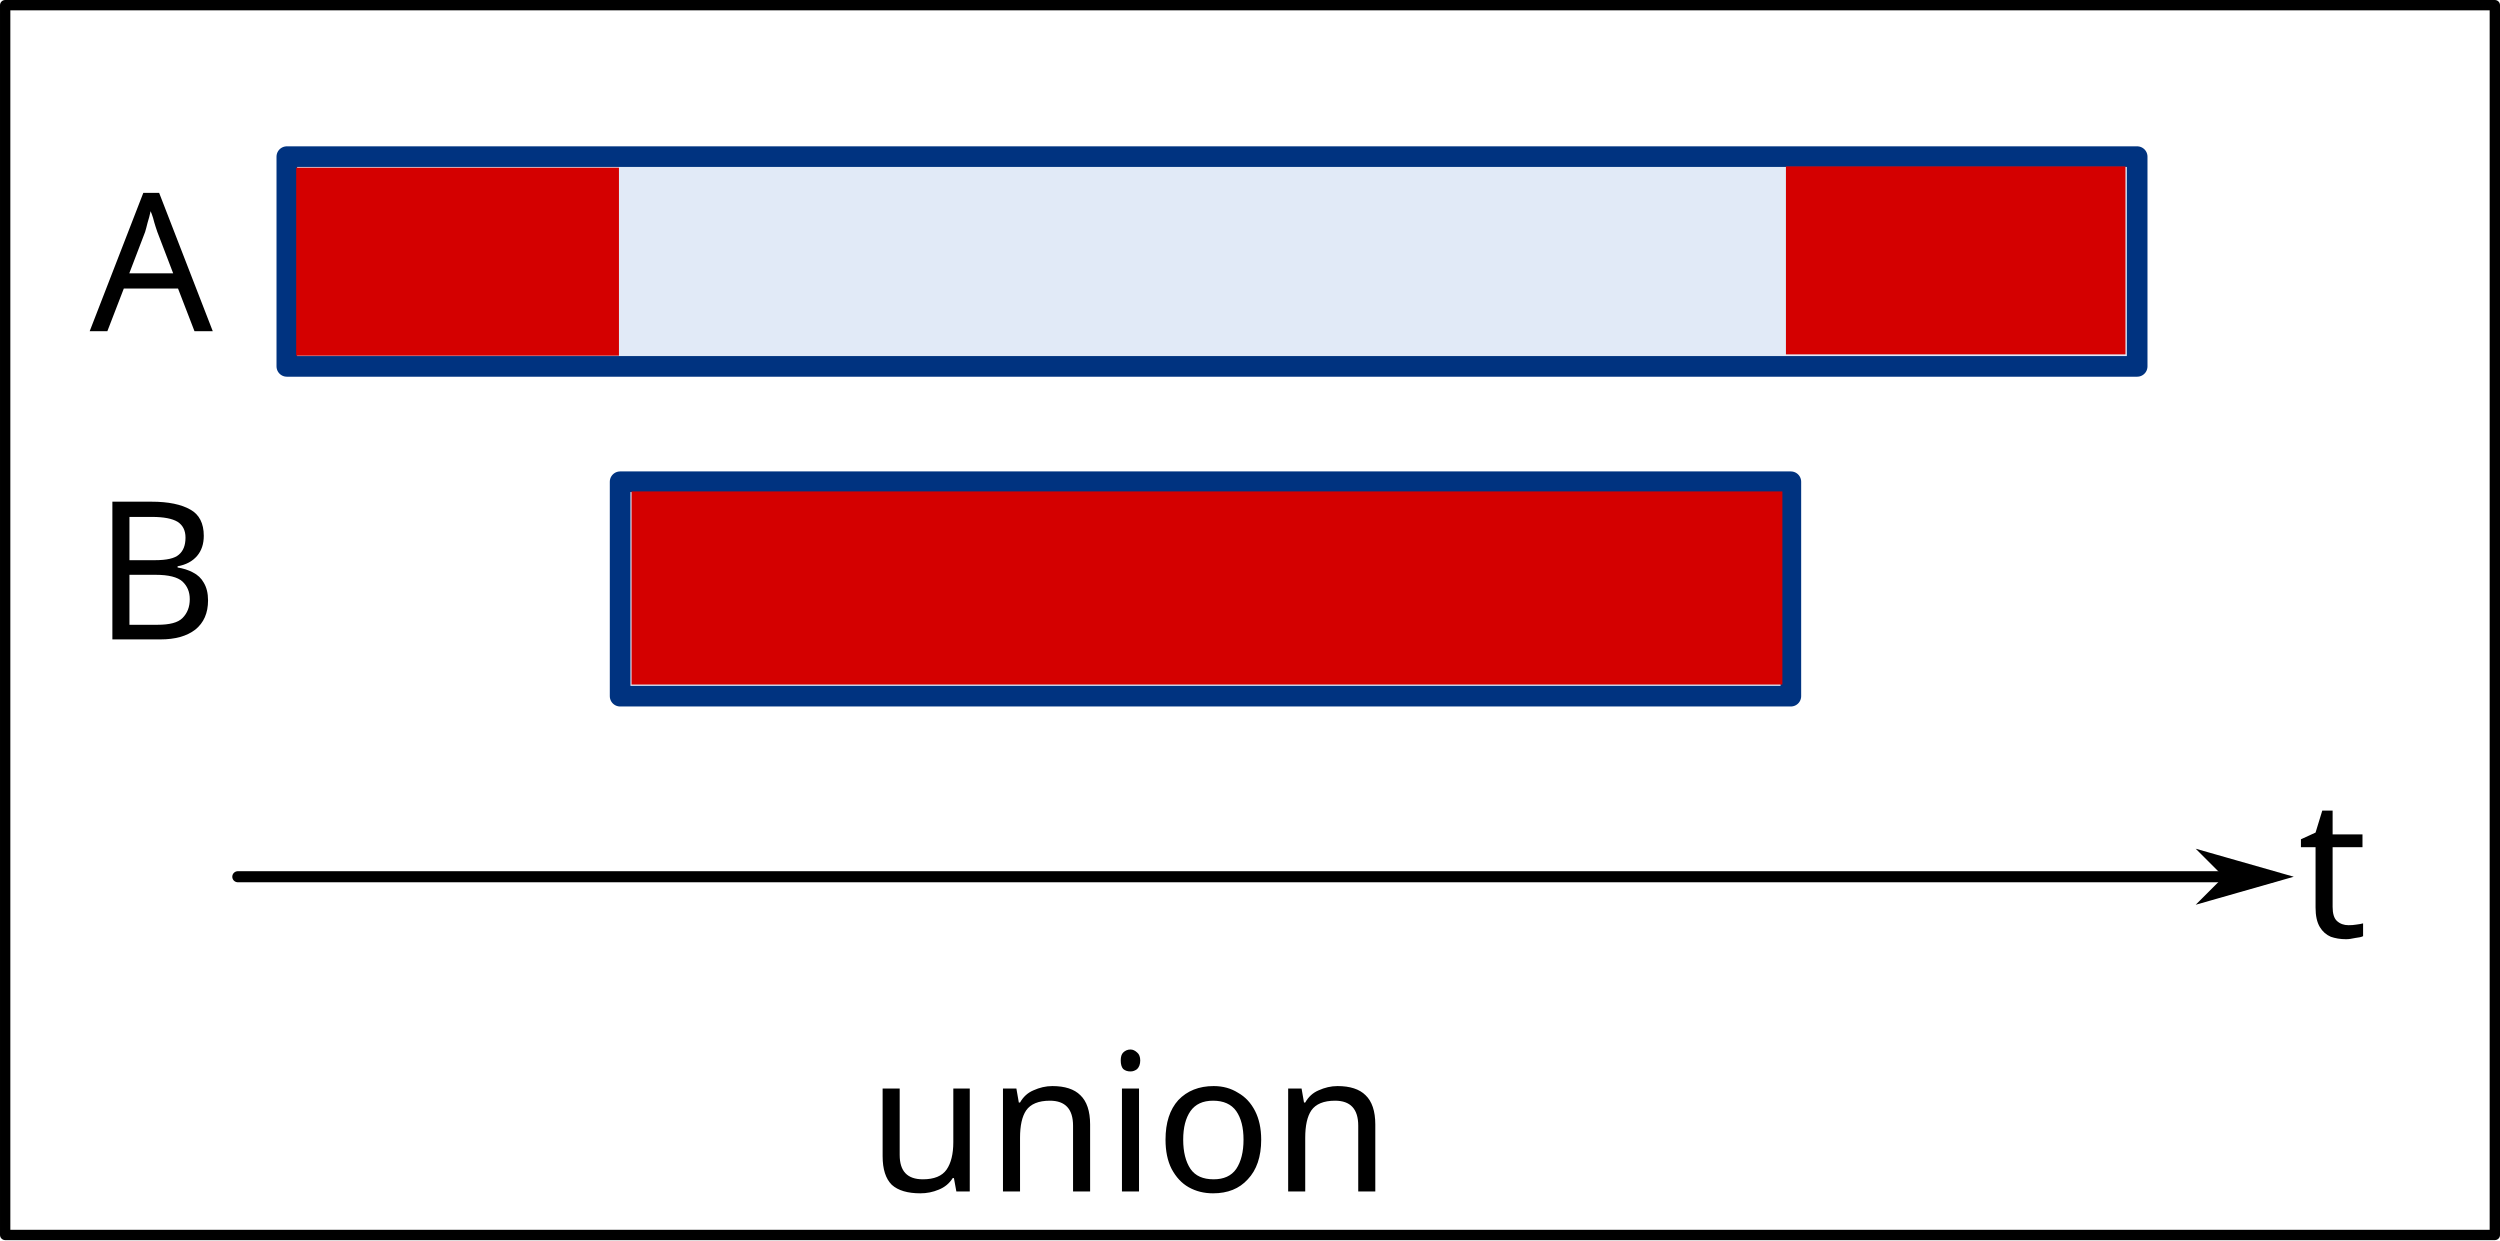
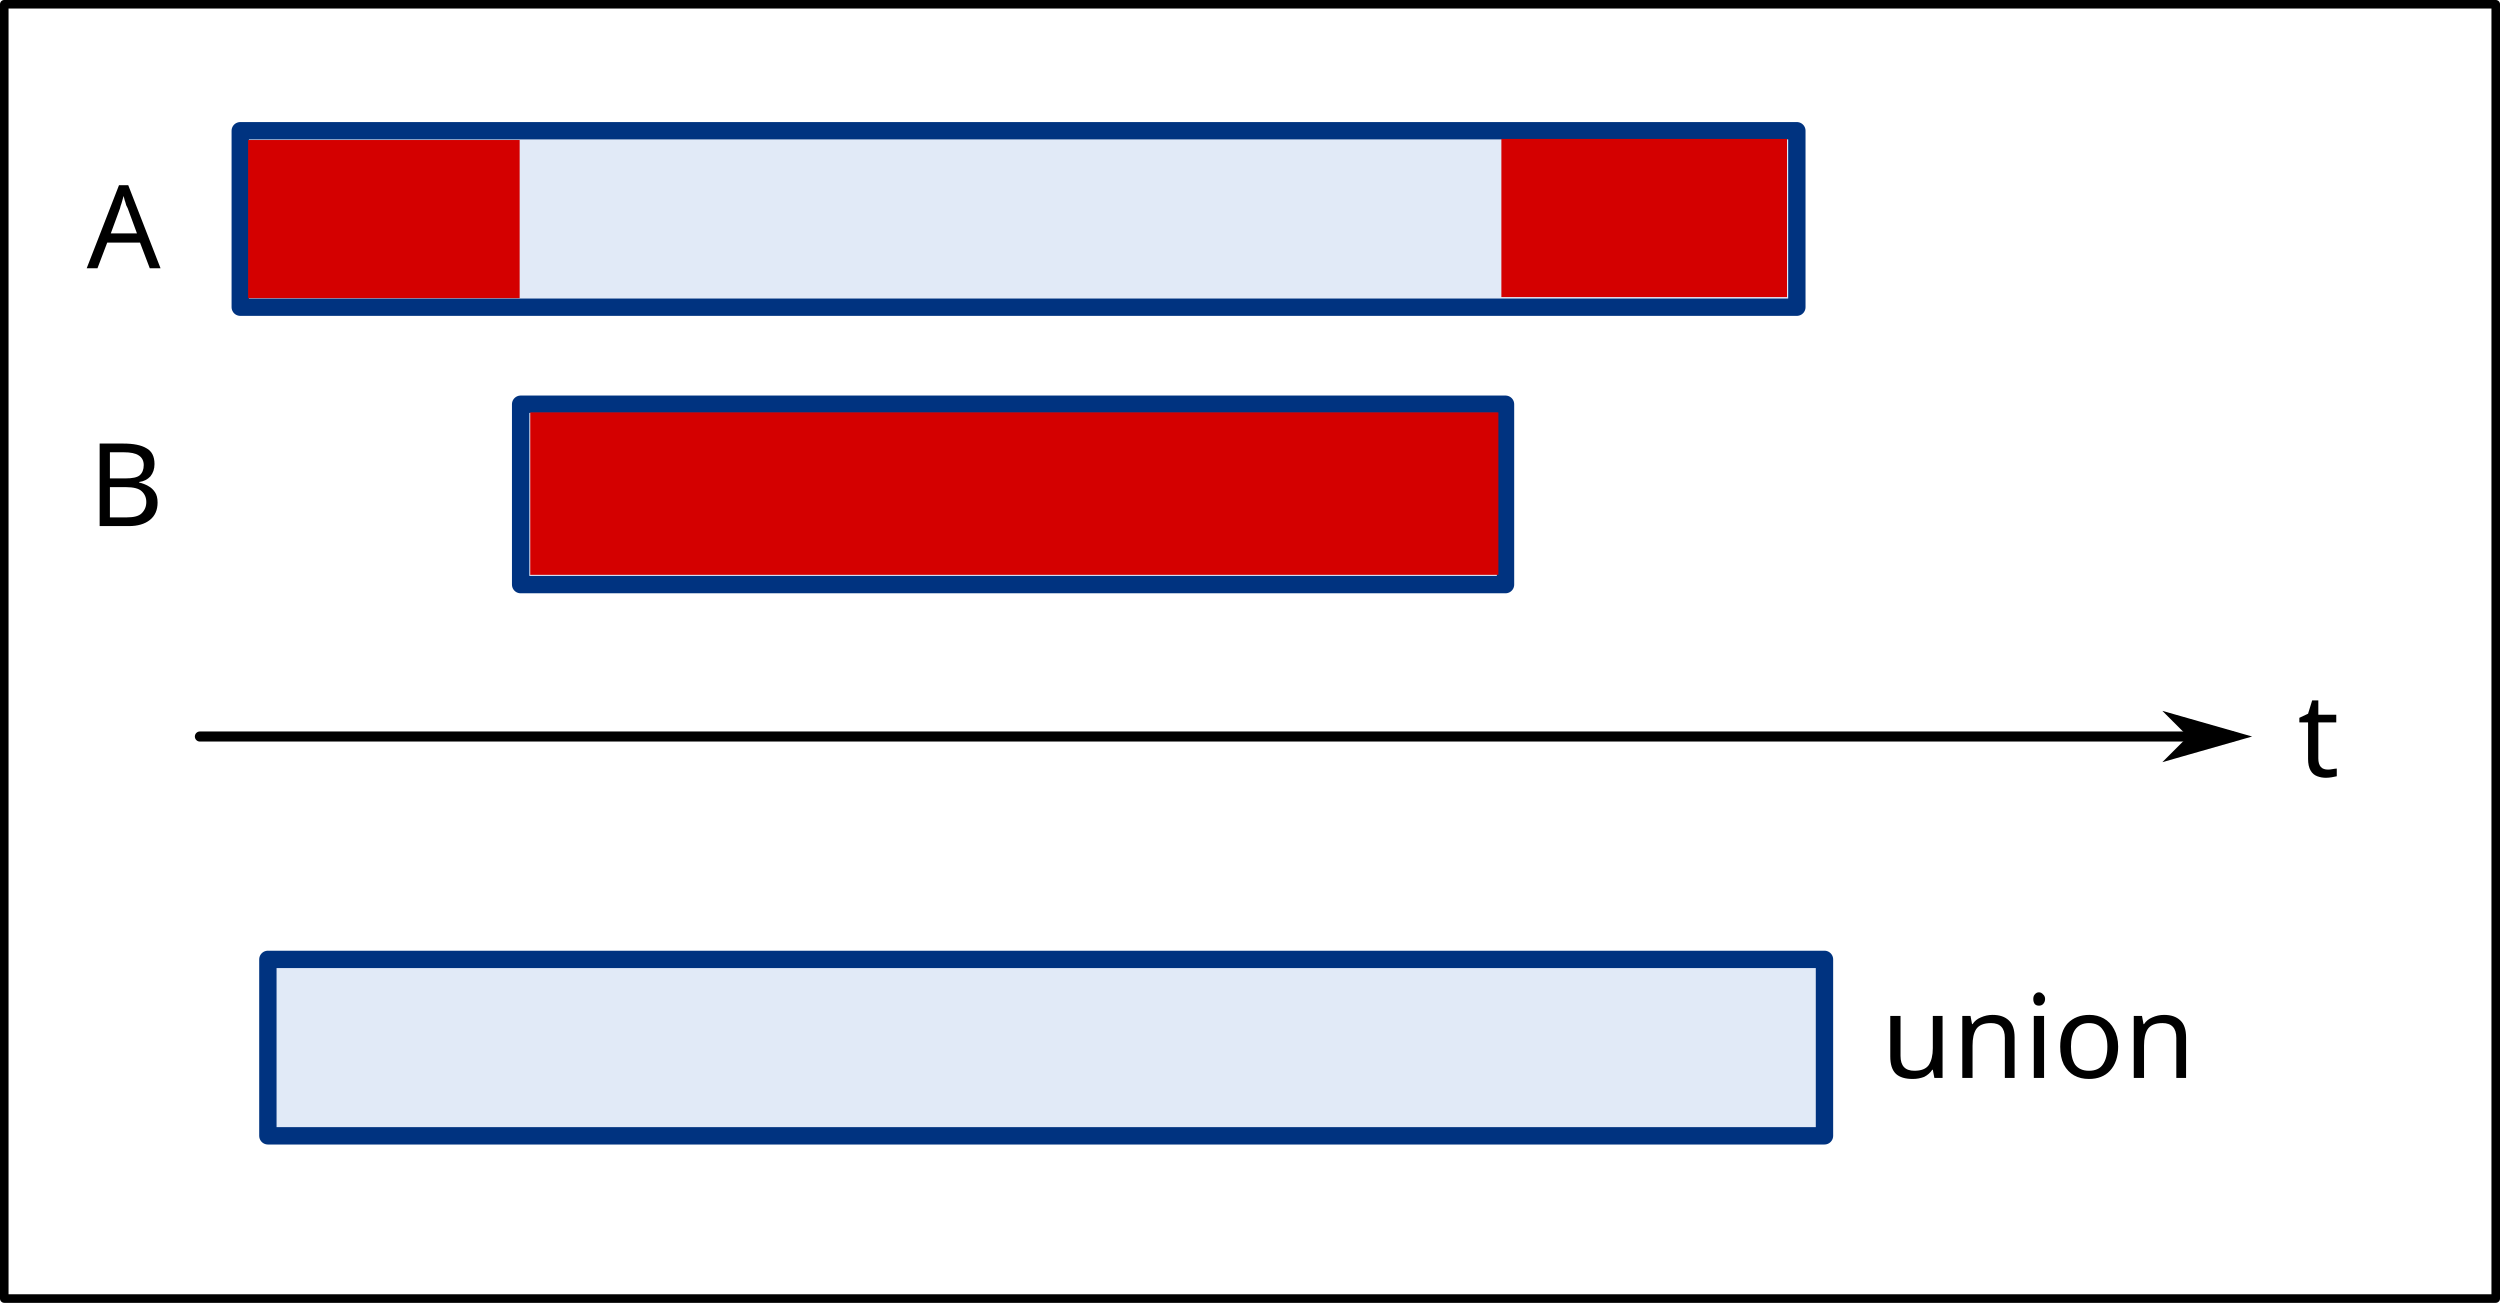
- <svg xmlns="http://www.w3.org/2000/svg" width="64.103mm" height="31.798mm" viewBox="0 0 64.103 31.798" version="1.1" id="SVGRoot">
+ <svg xmlns="http://www.w3.org/2000/svg" width="76.2mm" height="39.71mm" viewBox="0 0 76.2 39.71" version="1.1" id="SVGRoot">
  <defs id="defs3715">
    <marker orient="auto" refY="0" refX="0" id="Arrow1Mend" style="overflow:visible">
      <path id="path834" d="M 0,0 5,-5 -12.5,0 5,5 Z" style="fill:#000000;fill-opacity:1;fill-rule:evenodd;stroke:#000000;stroke-width:1pt;stroke-opacity:1" transform="matrix(-0.4,0,0,-0.4,-4,0)" />
    </marker>
    <marker orient="auto" refY="0" refX="0" id="Arrow2Lend" style="overflow:visible">
      <path id="path846" style="fill:#000000;fill-opacity:1;fill-rule:evenodd;stroke:#000000;stroke-width:0.625;stroke-linejoin:round;stroke-opacity:1" d="M 8.719,4.034 -2.207,0.016 8.719,-4.002 c -1.745,2.372 -1.735,5.617 -6e-7,8.035 z" transform="matrix(-1.1,0,0,-1.1,-1.1,0)" />
    </marker>
    <marker orient="auto" refY="0" refX="0" id="Arrow1Lend" style="overflow:visible">
      <path id="path828" d="M 0,0 5,-5 -12.5,0 5,5 Z" style="fill:#000000;fill-opacity:1;fill-rule:evenodd;stroke:#000000;stroke-width:1pt;stroke-opacity:1" transform="matrix(-0.8,0,0,-0.8,-10,0)" />
    </marker>
  </defs>
-   <g id="layer1" transform="translate(2.920594,-5.128437)">
+   <g id="layer1" transform="translate(2.888998,-5.160033)">
    <rect id="rect3731" width="47.445" height="5.378" x="4.434" y="9.145" style="fill:#d7e3f4;fill-opacity:0.749;stroke:#003380;stroke-width:0.529;stroke-linejoin:round;stroke-miterlimit:4;stroke-dasharray:none;stroke-opacity:1" />
    <rect style="fill:#d40000;fill-opacity:1;stroke:none;stroke-width:0.27;stroke-linejoin:round;stroke-miterlimit:4;stroke-dasharray:none;stroke-opacity:1" id="rect6127" width="8.276" height="4.82" x="4.674" y="9.428" />
    <rect style="fill:#d7e3f4;fill-opacity:0.749;stroke:#003380;stroke-width:0.529;stroke-linejoin:round;stroke-miterlimit:4;stroke-dasharray:none;stroke-opacity:1" y="17.481" x="12.98" height="5.498" width="30.019" id="rect4540" />
-     <path style="fill:none;stroke:#000000;stroke-width:0.283;stroke-linecap:round;stroke-linejoin:miter;stroke-miterlimit:4;stroke-dasharray:none;stroke-opacity:1;marker-end:url(#Arrow1Mend)" d="M 3.177,27.609 H 55.337" id="path823" />
-     <text xml:space="preserve" style="font-style:normal;font-weight:normal;font-size:10.583px;line-height:1.25;font-family:sans-serif;letter-spacing:0px;word-spacing:0px;fill:#000000;fill-opacity:1;stroke:none;stroke-width:0.265" x="55.999" y="29.163" id="text1137">
-       <tspan id="tspan1135" x="55.999" y="29.163" style="font-size:4.939px;stroke-width:0.265">t</tspan>
+     <path style="fill:none;stroke:#000000;stroke-width:0.308;stroke-linecap:round;stroke-linejoin:miter;stroke-miterlimit:4;stroke-dasharray:none;stroke-opacity:1;marker-end:url(#Arrow1Mend)" d="M 3.204,27.609 H 65.149" id="path823" />
+     <text xml:space="preserve" style="font-style:normal;font-variant:normal;font-weight:normal;font-stretch:normal;font-size:3.528px;line-height:1.25;font-family:sans-serif;-inkscape-font-specification:'sans-serif, Normal';font-variant-ligatures:normal;font-variant-caps:normal;font-variant-numeric:normal;font-feature-settings:normal;text-align:start;letter-spacing:0px;word-spacing:0px;writing-mode:lr-tb;text-anchor:start;fill:#000000;fill-opacity:1;stroke:none;stroke-width:0.265" x="67.131" y="28.836" id="text1137">
+       <tspan id="tspan1135" x="67.131" y="28.836" style="font-style:normal;font-variant:normal;font-weight:normal;font-stretch:normal;font-size:3.528px;font-family:sans-serif;-inkscape-font-specification:'sans-serif, Normal';font-variant-ligatures:normal;font-variant-caps:normal;font-variant-numeric:normal;font-feature-settings:normal;text-align:start;writing-mode:lr-tb;text-anchor:start;stroke-width:0.265">t</tspan>
    </text>
-     <rect style="opacity:1;fill:none;fill-opacity:1;stroke:#000000;stroke-width:0.265;stroke-linecap:round;stroke-linejoin:round;stroke-miterlimit:4;stroke-dasharray:none;stroke-opacity:1" id="rect1139" width="63.838" height="31.533" x="-2.788" y="5.261" />
-     <text id="text964" y="13.619" x="-0.622" style="font-style:normal;font-weight:normal;font-size:10.583px;line-height:1.25;font-family:sans-serif;letter-spacing:0px;word-spacing:0px;fill:#000000;fill-opacity:1;stroke:none;stroke-width:0.265" xml:space="preserve">
-       <tspan style="font-size:4.939px;stroke-width:0.265" y="13.619" x="-0.622" id="tspan962">A</tspan>
+     <rect style="opacity:1;fill:none;fill-opacity:1;stroke:#000000;stroke-width:0.261;stroke-linecap:round;stroke-linejoin:round;stroke-miterlimit:4;stroke-dasharray:none;stroke-opacity:1" id="rect1139" width="75.94" height="39.45" x="-2.759" y="5.29" />
+     <text id="text964" y="13.338" x="-0.248" style="font-style:normal;font-variant:normal;font-weight:normal;font-stretch:normal;font-size:3.528px;line-height:1.25;font-family:sans-serif;-inkscape-font-specification:'sans-serif, Normal';font-variant-ligatures:normal;font-variant-caps:normal;font-variant-numeric:normal;font-feature-settings:normal;text-align:start;letter-spacing:0px;word-spacing:0px;writing-mode:lr-tb;text-anchor:start;fill:#000000;fill-opacity:1;stroke:none;stroke-width:0.265" xml:space="preserve">
+       <tspan style="font-style:normal;font-variant:normal;font-weight:normal;font-stretch:normal;font-size:3.528px;font-family:sans-serif;-inkscape-font-specification:'sans-serif, Normal';font-variant-ligatures:normal;font-variant-caps:normal;font-variant-numeric:normal;font-feature-settings:normal;text-align:start;writing-mode:lr-tb;text-anchor:start;stroke-width:0.265" y="13.338" x="-0.248" id="tspan962">A</tspan>
    </text>
-     <text xml:space="preserve" style="font-style:normal;font-weight:normal;font-size:10.583px;line-height:1.25;font-family:sans-serif;letter-spacing:0px;word-spacing:0px;fill:#000000;fill-opacity:1;stroke:none;stroke-width:0.265" x="-0.523" y="21.524" id="text968">
-       <tspan id="tspan966" x="-0.523" y="21.524" style="font-size:4.939px;stroke-width:0.265">B</tspan>
+     <text xml:space="preserve" style="font-style:normal;font-variant:normal;font-weight:normal;font-stretch:normal;font-size:3.528px;line-height:1.25;font-family:sans-serif;-inkscape-font-specification:'sans-serif, Normal';font-variant-ligatures:normal;font-variant-caps:normal;font-variant-numeric:normal;font-feature-settings:normal;text-align:start;letter-spacing:0px;word-spacing:0px;writing-mode:lr-tb;text-anchor:start;fill:#000000;fill-opacity:1;stroke:none;stroke-width:0.265" x="-0.195" y="21.196" id="text968">
+       <tspan id="tspan966" x="-0.195" y="21.196" style="font-style:normal;font-variant:normal;font-weight:normal;font-stretch:normal;font-size:3.528px;font-family:sans-serif;-inkscape-font-specification:'sans-serif, Normal';font-variant-ligatures:normal;font-variant-caps:normal;font-variant-numeric:normal;font-feature-settings:normal;text-align:start;writing-mode:lr-tb;text-anchor:start;stroke-width:0.265">B</tspan>
    </text>
-     <text id="text972" y="35.679" x="19.321" style="font-style:normal;font-weight:normal;font-size:10.583px;line-height:1.25;font-family:sans-serif;letter-spacing:0px;word-spacing:0px;fill:#000000;fill-opacity:1;stroke:none;stroke-width:0.265" xml:space="preserve">
-       <tspan style="font-size:4.939px;stroke-width:0.265" y="35.679" x="19.321" id="tspan970">union</tspan>
+     <text id="text972" y="38.017" x="54.447" style="font-style:normal;font-variant:normal;font-weight:normal;font-stretch:normal;font-size:3.528px;line-height:1.25;font-family:sans-serif;-inkscape-font-specification:'sans-serif, Normal';font-variant-ligatures:normal;font-variant-caps:normal;font-variant-numeric:normal;font-feature-settings:normal;text-align:start;letter-spacing:0px;word-spacing:0px;writing-mode:lr-tb;text-anchor:start;fill:#000000;fill-opacity:1;stroke:none;stroke-width:0.265" xml:space="preserve">
+       <tspan style="font-style:normal;font-variant:normal;font-weight:normal;font-stretch:normal;font-size:3.528px;font-family:sans-serif;-inkscape-font-specification:'sans-serif, Normal';font-variant-ligatures:normal;font-variant-caps:normal;font-variant-numeric:normal;font-feature-settings:normal;text-align:start;writing-mode:lr-tb;text-anchor:start;stroke-width:0.265" y="38.017" x="54.447" id="tspan970">union</tspan>
    </text>
    <rect y="9.395" x="42.873" height="4.82" width="8.706" id="rect1001" style="fill:#d40000;fill-opacity:1;stroke:none;stroke-width:0.277;stroke-linejoin:round;stroke-miterlimit:4;stroke-dasharray:none;stroke-opacity:1" />
    <rect y="17.729" x="13.273" height="4.952" width="29.509" id="rect5792" style="fill:#d40000;fill-opacity:1;stroke:none;stroke-width:0.517;stroke-linejoin:round;stroke-miterlimit:4;stroke-dasharray:none;stroke-opacity:1" />
+     <rect style="fill:#d7e3f4;fill-opacity:0.749;stroke:#003380;stroke-width:0.529;stroke-linejoin:round;stroke-miterlimit:4;stroke-dasharray:none;stroke-opacity:1" y="34.402" x="5.276" height="5.378" width="47.445" id="rect1470" />
  </g>
</svg>
